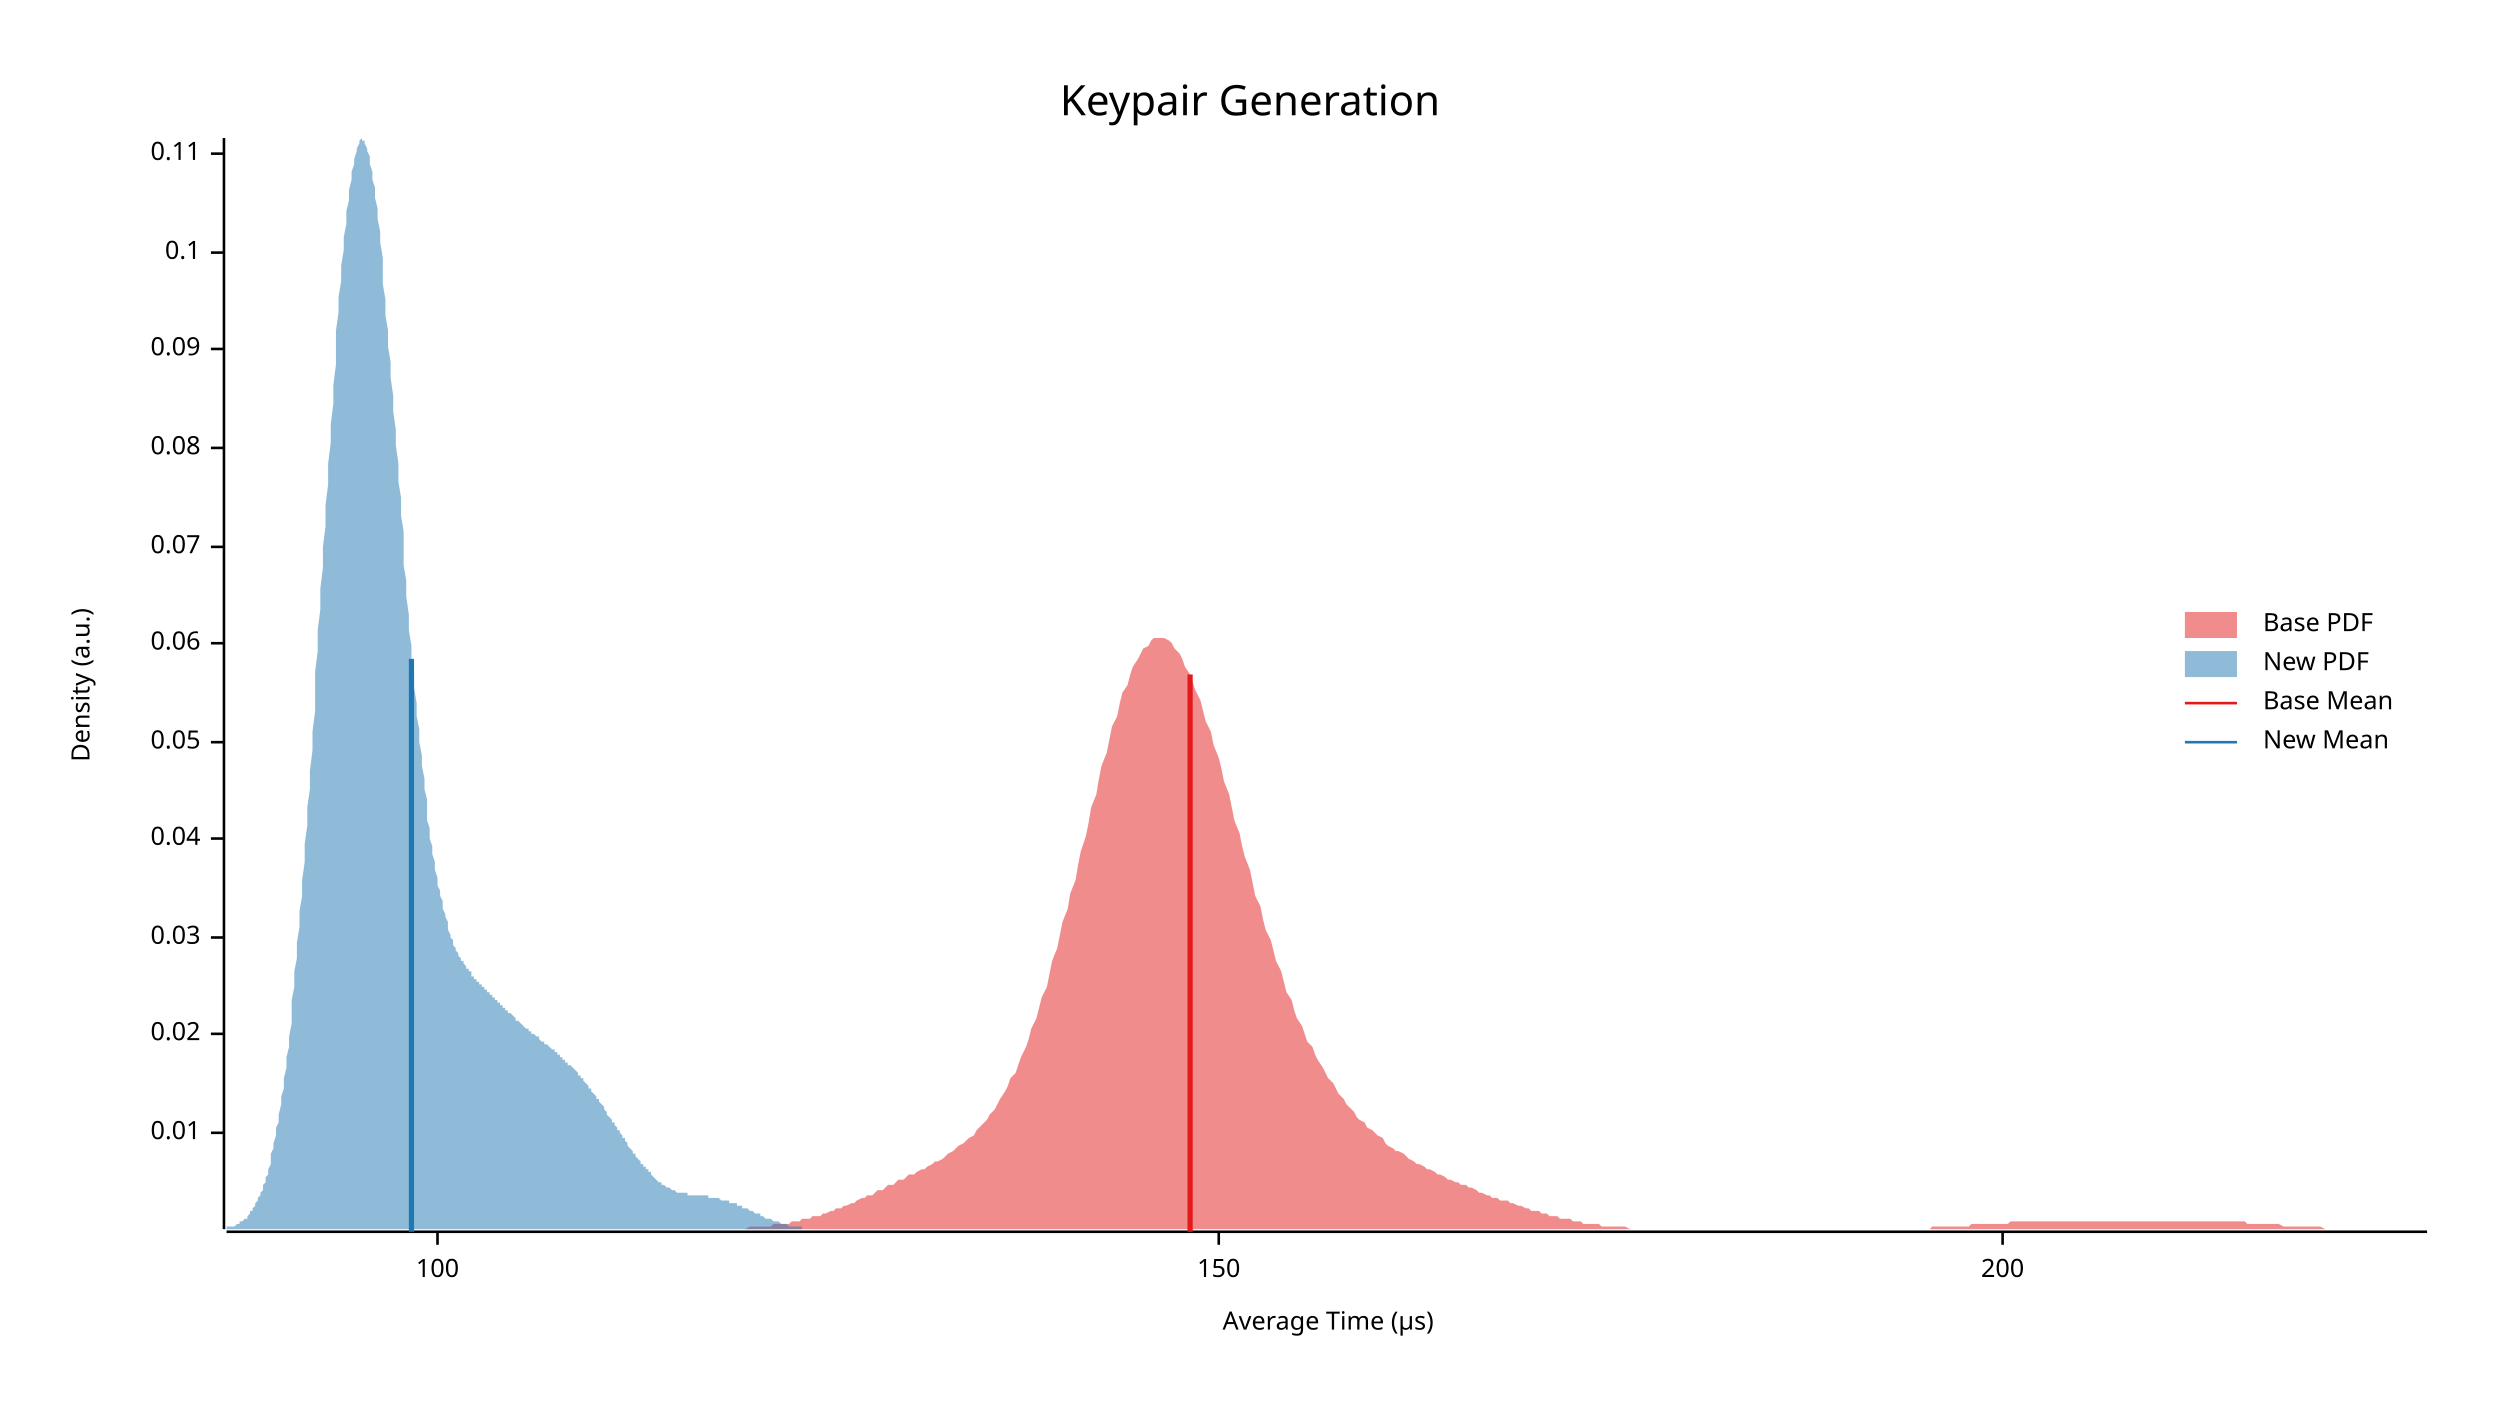
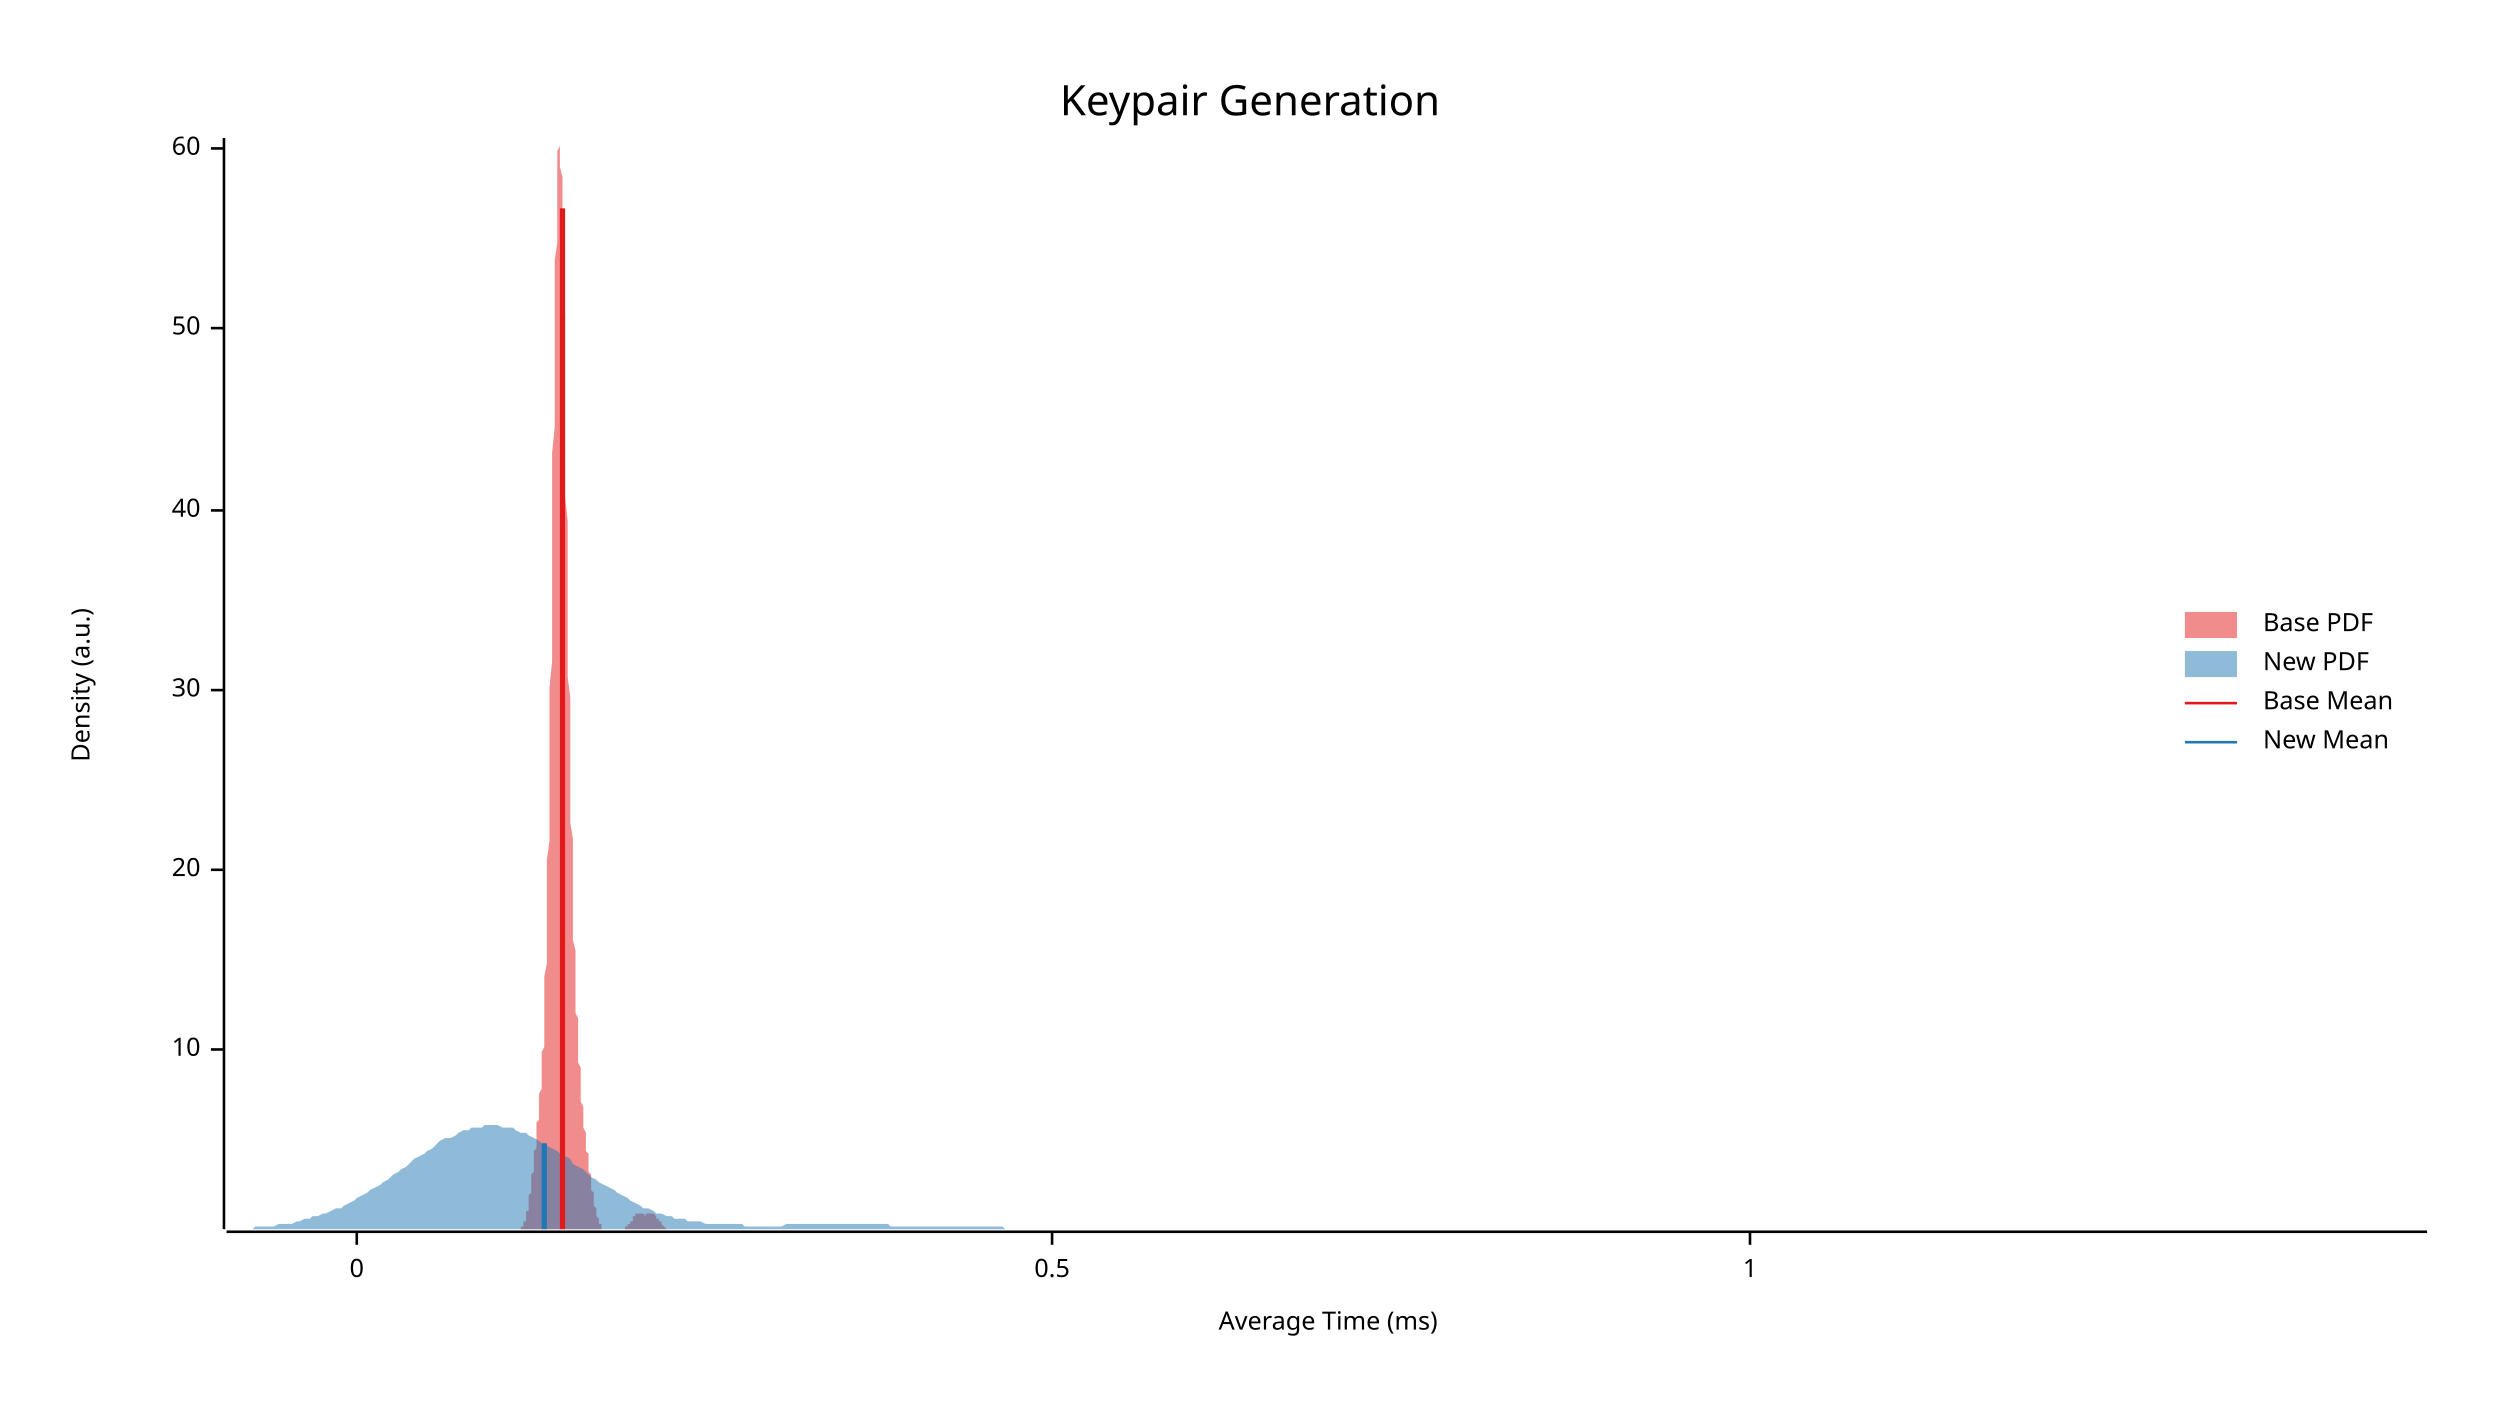
<svg xmlns="http://www.w3.org/2000/svg" width="960" height="540" viewBox="0 0 960 540">
  <text x="480" y="32" dy="0.76em" text-anchor="middle" font-family="sans-serif" font-size="16.129" opacity="1" fill="#000000">
Keypair Generation
</text>
  <text x="27" y="263" dy="0.76em" text-anchor="middle" font-family="sans-serif" font-size="9.677" opacity="1" fill="#000000" transform="rotate(270, 27, 263)">
Density (a.u.)
</text>
  <text x="510" y="513" dy="-0.5ex" text-anchor="middle" font-family="sans-serif" font-size="9.677" opacity="1" fill="#000000">
- Average Time (µs)
+ Average Time (ms)
</text>
  <polyline fill="none" opacity="1" stroke="#000000" stroke-width="1" points="86,53 86,472 " />
-   <text x="77" y="435" dy="0.5ex" text-anchor="end" font-family="sans-serif" font-size="9.677" opacity="1" fill="#000000">
- 0.01
+   <text x="77" y="403" dy="0.5ex" text-anchor="end" font-family="sans-serif" font-size="9.677" opacity="1" fill="#000000">
+ 10
</text>
-   <polyline fill="none" opacity="1" stroke="#000000" stroke-width="1" points="81,435 86,435 " />
-   <text x="77" y="397" dy="0.5ex" text-anchor="end" font-family="sans-serif" font-size="9.677" opacity="1" fill="#000000">
- 0.02
+   <polyline fill="none" opacity="1" stroke="#000000" stroke-width="1" points="81,403 86,403 " />
+   <text x="77" y="334" dy="0.5ex" text-anchor="end" font-family="sans-serif" font-size="9.677" opacity="1" fill="#000000">
+ 20
</text>
-   <polyline fill="none" opacity="1" stroke="#000000" stroke-width="1" points="81,397 86,397 " />
-   <text x="77" y="360" dy="0.5ex" text-anchor="end" font-family="sans-serif" font-size="9.677" opacity="1" fill="#000000">
- 0.03
+   <polyline fill="none" opacity="1" stroke="#000000" stroke-width="1" points="81,334 86,334 " />
+   <text x="77" y="265" dy="0.5ex" text-anchor="end" font-family="sans-serif" font-size="9.677" opacity="1" fill="#000000">
+ 30
</text>
-   <polyline fill="none" opacity="1" stroke="#000000" stroke-width="1" points="81,360 86,360 " />
-   <text x="77" y="322" dy="0.5ex" text-anchor="end" font-family="sans-serif" font-size="9.677" opacity="1" fill="#000000">
- 0.04
+   <polyline fill="none" opacity="1" stroke="#000000" stroke-width="1" points="81,265 86,265 " />
+   <text x="77" y="196" dy="0.5ex" text-anchor="end" font-family="sans-serif" font-size="9.677" opacity="1" fill="#000000">
+ 40
</text>
-   <polyline fill="none" opacity="1" stroke="#000000" stroke-width="1" points="81,322 86,322 " />
-   <text x="77" y="285" dy="0.5ex" text-anchor="end" font-family="sans-serif" font-size="9.677" opacity="1" fill="#000000">
- 0.05
+   <polyline fill="none" opacity="1" stroke="#000000" stroke-width="1" points="81,196 86,196 " />
+   <text x="77" y="126" dy="0.5ex" text-anchor="end" font-family="sans-serif" font-size="9.677" opacity="1" fill="#000000">
+ 50
</text>
-   <polyline fill="none" opacity="1" stroke="#000000" stroke-width="1" points="81,285 86,285 " />
-   <text x="77" y="247" dy="0.5ex" text-anchor="end" font-family="sans-serif" font-size="9.677" opacity="1" fill="#000000">
- 0.06
+   <polyline fill="none" opacity="1" stroke="#000000" stroke-width="1" points="81,126 86,126 " />
+   <text x="77" y="57" dy="0.5ex" text-anchor="end" font-family="sans-serif" font-size="9.677" opacity="1" fill="#000000">
+ 60
</text>
-   <polyline fill="none" opacity="1" stroke="#000000" stroke-width="1" points="81,247 86,247 " />
-   <text x="77" y="210" dy="0.5ex" text-anchor="end" font-family="sans-serif" font-size="9.677" opacity="1" fill="#000000">
- 0.07
+   <polyline fill="none" opacity="1" stroke="#000000" stroke-width="1" points="81,57 86,57 " />
+   <polyline fill="none" opacity="1" stroke="#000000" stroke-width="1" points="87,473 932,473 " />
+   <text x="137" y="483" dy="0.76em" text-anchor="middle" font-family="sans-serif" font-size="9.677" opacity="1" fill="#000000">
+ 0
</text>
-   <polyline fill="none" opacity="1" stroke="#000000" stroke-width="1" points="81,210 86,210 " />
-   <text x="77" y="172" dy="0.5ex" text-anchor="end" font-family="sans-serif" font-size="9.677" opacity="1" fill="#000000">
- 0.08
+   <polyline fill="none" opacity="1" stroke="#000000" stroke-width="1" points="137,473 137,478 " />
+   <text x="404" y="483" dy="0.76em" text-anchor="middle" font-family="sans-serif" font-size="9.677" opacity="1" fill="#000000">
+ 0.5
</text>
-   <polyline fill="none" opacity="1" stroke="#000000" stroke-width="1" points="81,172 86,172 " />
-   <text x="77" y="134" dy="0.5ex" text-anchor="end" font-family="sans-serif" font-size="9.677" opacity="1" fill="#000000">
- 0.09
+   <polyline fill="none" opacity="1" stroke="#000000" stroke-width="1" points="404,473 404,478 " />
+   <text x="672" y="483" dy="0.76em" text-anchor="middle" font-family="sans-serif" font-size="9.677" opacity="1" fill="#000000">
+ 1
</text>
-   <polyline fill="none" opacity="1" stroke="#000000" stroke-width="1" points="81,134 86,134 " />
-   <text x="77" y="97" dy="0.5ex" text-anchor="end" font-family="sans-serif" font-size="9.677" opacity="1" fill="#000000">
- 0.1
- </text>
-   <polyline fill="none" opacity="1" stroke="#000000" stroke-width="1" points="81,97 86,97 " />
-   <text x="77" y="59" dy="0.5ex" text-anchor="end" font-family="sans-serif" font-size="9.677" opacity="1" fill="#000000">
- 0.11
- </text>
-   <polyline fill="none" opacity="1" stroke="#000000" stroke-width="1" points="81,59 86,59 " />
-   <polyline fill="none" opacity="1" stroke="#000000" stroke-width="1" points="87,473 932,473 " />
-   <text x="168" y="483" dy="0.76em" text-anchor="middle" font-family="sans-serif" font-size="9.677" opacity="1" fill="#000000">
- 100
- </text>
-   <polyline fill="none" opacity="1" stroke="#000000" stroke-width="1" points="168,473 168,478 " />
-   <text x="468" y="483" dy="0.76em" text-anchor="middle" font-family="sans-serif" font-size="9.677" opacity="1" fill="#000000">
- 150
- </text>
-   <polyline fill="none" opacity="1" stroke="#000000" stroke-width="1" points="468,473 468,478 " />
-   <text x="769" y="483" dy="0.76em" text-anchor="middle" font-family="sans-serif" font-size="9.677" opacity="1" fill="#000000">
- 200
- </text>
-   <polyline fill="none" opacity="1" stroke="#000000" stroke-width="1" points="769,473 769,478 " />
-   <polygon opacity="0.5" fill="#E31A1C" points="262,472 264,472 265,472 266,472 268,472 269,472 270,472 272,472 273,472 274,472 276,472 277,472 278,472 280,472 281,472 282,472 284,472 285,472 286,472 288,471 289,471 290,471 292,471 293,471 295,471 296,471 297,470 299,470 300,470 301,470 303,470 304,469 305,469 307,469 308,468 309,468 311,468 312,467 313,467 315,467 316,466 317,466 319,465 320,465 321,464 323,464 324,463 325,463 327,462 328,462 329,461 331,460 332,460 333,459 335,459 336,458 337,457 339,457 340,456 341,455 343,455 344,454 345,453 347,453 348,452 349,451 351,451 352,450 354,449 355,449 356,448 358,447 359,446 360,446 362,445 363,444 364,443 366,442 367,441 368,440 370,439 371,438 372,437 374,436 375,434 376,433 378,431 379,430 380,428 382,426 383,424 384,422 386,419 387,417 388,414 390,412 391,409 392,406 394,402 395,399 396,395 398,391 399,387 400,383 402,379 403,374 404,369 406,364 407,359 408,354 410,349 411,343 413,338 414,332 415,327 417,321 418,316 419,310 421,305 422,299 423,294 425,289 426,284 427,279 429,275 430,270 431,266 433,263 434,259 435,256 437,253 438,251 439,249 441,248 442,246 443,245 445,245 446,245 447,245 449,246 450,247 451,249 453,251 454,253 455,256 457,259 458,262 459,265 461,269 462,273 463,277 465,281 466,286 468,291 469,295 470,300 472,305 473,310 474,315 476,320 477,325 478,329 480,334 481,339 482,344 484,348 485,353 486,357 488,361 489,365 490,369 492,373 493,377 494,381 496,384 497,388 498,391 500,394 501,397 502,400 504,402 505,405 506,407 508,410 509,412 510,414 512,416 513,418 514,420 516,422 517,424 518,425 520,427 521,429 522,430 524,431 525,433 527,434 528,435 529,436 531,437 532,439 533,440 535,441 536,442 537,442 539,443 540,444 541,445 543,446 544,447 545,447 547,448 548,449 549,449 551,450 552,451 553,451 555,452 556,453 557,453 559,454 560,454 561,455 563,455 564,456 565,456 567,457 568,458 569,458 571,459 572,459 573,460 575,460 576,461 577,461 579,461 580,462 581,462 583,463 584,463 586,464 587,464 588,465 590,465 591,465 592,466 594,466 595,467 596,467 598,467 599,468 600,468 602,468 603,468 604,469 606,469 607,469 608,470 610,470 611,470 612,470 614,470 615,471 616,471 618,471 619,471 620,471 622,471 623,471 624,471 626,472 627,472 628,472 630,472 631,472 632,472 634,472 635,472 636,472 638,472 639,472 640,472 642,472 643,472 645,472 646,472 647,472 649,472 650,472 651,472 653,472 654,472 655,472 657,472 658,472 659,472 661,472 662,472 663,472 665,472 666,472 667,472 669,472 670,472 671,472 673,472 674,472 675,472 677,472 678,472 679,472 681,472 682,472 683,472 685,472 686,472 687,472 689,472 690,472 691,472 693,472 694,472 695,472 697,472 698,472 700,472 701,472 702,472 704,472 705,472 706,472 708,472 709,472 710,472 712,472 713,472 714,472 716,472 717,472 718,472 720,472 721,472 722,472 724,472 725,472 726,472 728,472 729,472 730,472 732,472 733,472 734,472 736,472 737,472 738,472 740,472 741,472 742,471 744,471 745,471 746,471 748,471 749,471 750,471 752,471 753,471 754,471 756,471 757,470 759,470 760,470 761,470 763,470 764,470 765,470 767,470 768,470 769,470 771,470 772,469 773,469 775,469 776,469 777,469 779,469 780,469 781,469 783,469 784,469 785,469 787,469 788,469 789,469 791,469 792,469 793,469 795,469 796,469 797,469 799,469 800,469 801,469 803,469 804,469 805,469 807,469 808,469 809,469 811,469 812,469 813,469 815,469 816,469 818,469 819,469 820,469 822,469 823,469 824,469 826,469 827,469 828,469 830,469 831,469 832,469 834,469 835,469 836,469 838,469 839,469 840,469 842,469 843,469 844,469 846,469 847,469 848,469 850,469 851,469 852,469 854,469 855,469 856,469 858,469 859,469 860,469 862,469 863,470 864,470 866,470 867,470 868,470 870,470 871,470 872,470 874,470 875,470 877,471 878,471 879,471 881,471 882,471 883,471 885,471 886,471 887,471 889,471 890,471 891,471 893,472 894,472 895,472 897,472 898,472 899,472 901,472 902,472 903,472 905,472 906,472 907,472 909,472 910,472 911,472 913,472 914,472 915,472 917,472 918,472 919,472 921,472 922,472 923,472 925,472 926,472 927,472 929,472 930,472 932,472 932,472 262,472 " />
-   <polygon opacity="0.5" fill="#1F78B4" points="87,472 87,472 87,471 88,471 88,471 89,471 89,471 90,471 90,471 91,470 91,470 92,470 92,469 93,469 93,469 94,468 94,468 95,468 95,467 95,467 96,466 96,465 97,465 97,464 98,463 98,462 99,461 99,460 100,459 100,458 101,457 101,455 102,454 102,452 103,451 103,449 104,447 104,445 104,443 105,441 105,439 106,436 106,433 107,431 107,428 108,424 108,421 109,418 109,414 110,410 110,406 111,402 111,398 112,393 112,389 112,384 113,379 113,373 114,368 114,362 115,356 115,350 116,344 116,338 117,331 117,324 118,317 118,310 119,303 119,296 120,288 120,281 121,273 121,265 121,258 122,250 122,242 123,234 123,226 124,218 124,210 125,202 125,194 126,186 126,178 127,170 127,163 128,155 128,148 129,140 129,133 129,127 130,120 130,114 131,108 131,102 132,96 132,91 133,86 133,81 134,77 134,73 135,69 135,66 136,63 136,61 137,58 137,57 138,55 138,54 138,54 139,53 139,54 140,54 140,55 141,57 141,58 142,60 142,63 143,66 143,69 144,72 144,76 145,80 145,84 146,89 146,93 147,99 147,104 147,109 148,115 148,121 149,127 149,133 150,139 150,145 151,152 151,158 152,165 152,171 153,178 153,185 154,191 154,198 155,204 155,211 155,217 156,223 156,229 157,236 157,242 158,248 158,253 159,259 159,264 160,270 160,275 161,280 161,285 162,290 162,294 163,299 163,303 164,307 164,311 164,315 165,318 165,322 166,325 166,328 167,331 167,334 168,337 168,340 169,342 169,344 170,346 170,349 171,351 171,352 172,354 172,356 172,357 173,359 173,360 174,361 174,363 175,364 175,365 176,366 176,367 177,368 177,369 178,369 178,370 179,371 179,372 180,372 180,373 181,373 181,374 181,375 182,375 182,376 183,376 183,377 184,377 184,378 185,378 185,379 186,379 186,380 187,380 187,381 188,381 188,382 189,382 189,383 189,383 190,383 190,384 191,384 191,385 192,385 192,386 193,386 193,387 194,387 194,388 195,388 195,389 196,389 196,389 197,390 197,390 198,391 198,391 198,392 199,392 199,392 200,393 200,393 201,394 201,394 202,395 202,395 203,395 203,396 204,396 204,397 205,397 205,397 206,398 206,398 207,398 207,399 207,399 208,400 208,400 209,400 209,401 210,401 210,401 211,402 211,402 212,403 212,403 213,403 213,404 214,404 214,405 215,405 215,405 215,406 216,406 216,407 217,407 217,408 218,408 218,409 219,409 219,409 220,410 220,410 221,411 221,411 222,412 222,413 223,413 223,414 224,414 224,415 224,415 225,416 225,416 226,417 226,418 227,418 227,419 228,420 228,420 229,421 229,422 230,422 230,423 231,424 231,424 232,425 232,426 232,426 233,427 233,428 234,429 234,429 235,430 235,431 236,431 236,432 237,433 237,434 238,434 238,435 239,436 239,437 240,437 240,438 241,439 241,439 241,440 242,441 242,441 243,442 243,443 244,443 244,444 245,445 245,445 246,446 246,447 247,447 247,448 248,448 248,449 249,449 249,450 250,450 250,451 250,451 251,452 251,452 252,453 252,453 253,454 253,454 254,454 254,455 255,455 255,455 256,456 256,456 257,456 257,456 258,457 258,457 258,457 259,457 259,457 260,458 260,458 261,458 261,458 262,458 262,458 263,458 263,458 264,458 264,459 265,459 265,459 266,459 266,459 267,459 267,459 267,459 268,459 268,459 269,459 269,459 270,459 270,459 271,459 271,459 272,459 272,460 273,460 273,460 274,460 274,460 275,460 275,460 275,460 276,460 276,460 277,461 277,461 278,461 278,461 279,461 279,461 280,461 280,462 281,462 281,462 282,462 282,462 283,462 283,463 284,463 284,463 284,463 285,463 285,464 286,464 286,464 287,464 287,464 288,465 288,465 289,465 289,465 290,466 290,466 291,466 291,466 292,466 292,467 292,467 293,467 293,467 294,468 294,468 295,468 295,468 296,468 296,468 297,469 297,469 298,469 298,469 299,469 299,469 300,470 300,470 301,470 301,470 301,470 302,470 302,470 303,471 303,471 304,471 304,471 305,471 305,471 306,471 306,471 307,471 307,471 308,471 308,472 309,472 309,472 310,472 310,472 310,472 311,472 311,472 312,472 312,472 313,472 313,472 314,472 314,472 315,472 315,472 316,472 316,472 317,472 317,472 318,472 318,472 318,472 319,472 319,472 320,472 320,472 321,472 321,472 322,472 322,472 322,472 87,472 " />
-   <polyline fill="none" opacity="1" stroke="#E31A1C" stroke-width="2" points="457,473 457,259 " />
-   <polyline fill="none" opacity="1" stroke="#1F78B4" stroke-width="2" points="158,473 158,253 " />
+   <polyline fill="none" opacity="1" stroke="#000000" stroke-width="1" points="672,473 672,478 " />
+   <polygon opacity="0.5" fill="#E31A1C" points="198,472 199,472 199,472 199,472 199,472 199,472 199,472 199,472 199,472 200,472 200,472 200,472 200,472 200,472 200,471 200,471 200,471 201,471 201,471 201,471 201,470 201,470 201,470 201,470 201,469 201,469 202,469 202,468 202,468 202,467 202,467 202,467 202,466 202,465 203,465 203,464 203,464 203,463 203,462 203,461 203,461 203,460 203,459 204,458 204,457 204,456 204,455 204,454 204,453 204,452 204,451 205,450 205,449 205,448 205,447 205,446 205,445 205,443 205,442 206,441 206,440 206,439 206,437 206,436 206,435 206,434 206,432 206,431 207,430 207,429 207,427 207,426 207,424 207,423 207,421 207,420 208,418 208,417 208,415 208,413 208,411 208,409 208,407 208,404 209,402 209,399 209,396 209,393 209,390 209,387 209,383 209,379 209,375 210,370 210,365 210,360 210,355 210,349 210,343 210,337 210,330 211,323 211,315 211,307 211,299 211,291 211,282 211,273 211,264 212,254 212,245 212,235 212,225 212,215 212,204 212,194 212,184 212,174 213,164 213,154 213,144 213,134 213,125 213,117 213,108 213,100 214,93 214,86 214,80 214,74 214,69 214,65 214,61 214,58 215,56 215,54 215,54 215,53 215,54 215,56 215,58 215,61 215,64 216,68 216,73 216,79 216,84 216,91 216,98 216,105 216,113 217,121 217,129 217,137 217,146 217,155 217,164 217,173 217,182 217,191 218,200 218,209 218,218 218,227 218,235 218,244 218,252 218,260 219,268 219,275 219,283 219,290 219,297 219,303 219,310 219,316 220,322 220,328 220,333 220,338 220,343 220,348 220,353 220,357 220,361 221,365 221,369 221,373 221,376 221,380 221,383 221,386 221,389 222,391 222,394 222,397 222,399 222,401 222,404 222,406 222,408 223,410 223,412 223,414 223,415 223,417 223,419 223,420 223,422 223,423 224,425 224,426 224,427 224,429 224,430 224,431 224,432 224,433 225,435 225,436 225,437 225,438 225,439 225,440 225,441 225,442 226,443 226,444 226,445 226,446 226,447 226,448 226,449 226,450 226,450 227,451 227,452 227,453 227,454 227,455 227,456 227,456 227,457 228,458 228,459 228,459 228,460 228,461 228,462 228,462 228,463 228,463 229,464 229,465 229,465 229,466 229,466 229,467 229,467 229,467 230,468 230,468 230,469 230,469 230,469 230,469 230,470 230,470 231,470 231,470 231,471 231,471 231,471 231,471 231,471 231,471 231,472 232,472 232,472 232,472 232,472 232,472 232,472 232,472 232,472 233,472 233,472 233,472 233,472 233,472 233,472 233,472 233,472 234,472 234,472 234,472 234,472 234,472 234,472 234,472 234,472 234,472 235,472 235,472 235,472 235,472 235,472 235,472 235,472 235,472 236,472 236,472 236,472 236,472 236,472 236,472 236,472 236,472 237,472 237,472 237,472 237,472 237,472 237,472 237,472 237,472 237,472 238,472 238,472 238,472 238,472 238,472 238,472 238,472 238,472 239,472 239,472 239,472 239,472 239,472 239,472 239,472 239,472 239,472 240,472 240,472 240,472 240,472 240,472 240,472 240,472 240,471 241,471 241,471 241,471 241,471 241,471 241,471 241,471 241,470 242,470 242,470 242,470 242,470 242,470 242,469 242,469 242,469 242,469 243,469 243,469 243,468 243,468 243,468 243,468 243,468 243,467 244,467 244,467 244,467 244,467 244,467 244,467 244,467 244,466 245,466 245,466 245,466 245,466 245,466 245,466 245,466 245,466 245,466 246,466 246,466 246,466 246,466 246,466 246,466 246,466 246,466 247,466 247,466 247,466 247,466 247,466 247,466 247,466 247,466 248,467 248,467 248,467 248,467 248,467 248,467 248,467 248,466 248,466 249,466 249,466 249,466 249,466 249,466 249,466 249,466 249,466 250,466 250,466 250,466 250,466 250,466 250,466 250,466 250,466 251,466 251,466 251,466 251,466 251,466 251,466 251,466 251,466 251,466 252,467 252,467 252,467 252,467 252,467 252,467 252,467 252,468 253,468 253,468 253,468 253,468 253,468 253,469 253,469 253,469 253,469 254,469 254,470 254,470 254,470 254,470 254,470 254,470 254,470 255,471 255,471 255,471 255,471 255,471 255,471 255,471 255,471 256,472 256,472 256,472 256,472 256,472 256,472 256,472 256,472 256,472 257,472 257,472 257,472 257,472 257,472 257,472 257,472 257,472 258,472 258,472 258,472 258,472 258,472 258,472 258,472 198,472 " />
+   <polygon opacity="0.5" fill="#1F78B4" points="87,472 88,472 90,472 92,472 93,472 95,472 97,472 98,471 100,471 102,471 103,471 105,471 107,470 109,470 110,470 112,470 114,469 115,469 117,468 119,468 120,467 122,467 124,466 125,466 127,465 129,464 131,464 132,463 134,462 136,461 137,460 139,459 141,458 142,457 144,456 146,455 147,454 149,453 151,451 153,450 154,449 156,448 158,446 159,445 161,444 163,443 164,442 166,441 168,439 169,438 171,437 173,437 175,436 176,435 178,434 180,434 181,433 183,433 185,433 186,432 188,432 190,432 191,432 193,433 195,433 197,433 198,434 200,435 202,435 203,436 205,437 207,438 208,439 210,440 212,441 214,442 215,443 217,444 219,445 220,447 222,448 224,449 225,450 227,452 229,453 230,454 232,455 234,456 236,457 237,458 239,459 241,460 242,461 244,462 246,463 247,464 249,464 251,465 252,466 254,466 256,467 258,467 259,468 261,468 263,468 264,469 266,469 268,469 269,469 271,470 273,470 274,470 276,470 278,470 280,470 281,470 283,470 285,470 286,471 288,471 290,471 291,471 293,471 295,471 296,471 298,471 300,471 302,470 303,470 305,470 307,470 308,470 310,470 312,470 313,470 315,470 317,470 318,470 320,470 322,470 324,470 325,470 327,470 329,470 330,470 332,470 334,470 335,470 337,470 339,470 341,470 342,471 344,471 346,471 347,471 349,471 351,471 352,471 354,471 356,471 357,471 359,471 361,471 363,471 364,471 366,471 368,471 369,471 371,471 373,471 374,471 376,471 378,471 379,471 381,471 383,471 385,471 386,472 388,472 390,472 391,472 393,472 395,472 396,472 398,472 400,472 401,472 403,472 405,472 407,472 408,472 410,472 412,472 413,472 415,472 417,472 418,472 420,472 422,472 423,472 425,472 427,472 429,472 430,472 432,472 434,472 435,472 437,472 439,472 440,472 442,472 444,472 445,472 447,472 449,472 451,472 452,472 454,472 456,472 457,472 459,472 461,472 462,472 464,472 466,472 468,472 469,472 471,472 473,472 474,472 476,472 478,472 479,472 481,472 483,472 484,472 486,472 488,472 490,472 491,472 493,472 495,472 496,472 498,472 500,472 501,472 503,472 505,472 506,472 508,472 510,472 512,472 513,472 515,472 517,472 518,472 520,472 522,472 523,472 525,472 527,472 528,472 530,472 532,472 534,472 535,472 537,472 539,472 540,472 542,472 544,472 545,472 547,472 549,472 550,472 552,472 554,472 556,472 557,472 559,472 561,472 562,472 564,472 566,472 567,472 569,472 571,472 573,472 574,472 576,472 578,472 579,472 581,472 583,472 584,472 586,472 588,472 589,472 591,472 593,472 595,472 596,472 598,472 600,472 601,472 603,472 605,472 606,472 608,472 610,472 611,472 613,472 615,472 617,472 618,472 620,472 622,472 623,472 625,472 627,472 628,472 630,472 632,472 633,472 635,472 637,472 639,472 640,472 642,472 644,472 645,472 647,472 649,472 650,472 652,472 654,472 655,472 657,472 659,472 661,472 662,472 664,472 666,472 667,472 669,472 671,472 672,472 674,472 676,472 677,472 679,472 681,472 683,472 684,472 686,472 688,472 689,472 691,472 693,472 694,472 696,472 698,472 700,472 701,472 703,472 705,472 706,472 708,472 710,472 711,472 713,472 715,472 716,472 718,472 720,472 722,472 723,472 725,472 727,472 728,472 730,472 732,472 733,472 735,472 737,472 738,472 740,472 742,472 744,472 745,472 747,472 749,472 750,472 752,472 754,472 755,472 757,472 759,472 760,472 762,472 764,472 766,472 767,472 769,472 771,472 772,472 774,472 776,472 777,472 779,472 781,472 782,472 784,472 786,472 788,472 789,472 791,472 793,472 794,472 796,472 798,472 799,472 801,472 803,472 804,472 806,472 808,472 810,472 811,472 813,472 815,472 816,472 818,472 820,472 821,472 823,472 825,472 827,472 828,472 830,472 832,472 833,472 835,472 837,472 838,472 840,472 842,472 843,472 845,472 847,472 849,472 850,472 852,472 854,472 855,472 857,472 859,472 860,472 862,472 864,472 865,472 867,472 869,472 871,472 872,472 874,472 876,472 877,472 879,472 881,472 882,472 884,472 886,472 887,472 889,472 891,472 893,472 894,472 896,472 898,472 899,472 901,472 903,472 904,472 906,472 908,472 909,472 911,472 913,472 915,472 916,472 918,472 920,472 921,472 923,472 925,472 926,472 928,472 930,472 932,472 932,472 87,472 " />
+   <polyline fill="none" opacity="1" stroke="#E31A1C" stroke-width="2" points="216,472 216,80 " />
+   <polyline fill="none" opacity="1" stroke="#1F78B4" stroke-width="2" points="209,472 209,439 " />
  <text x="869" y="235" dy="0.76em" text-anchor="start" font-family="sans-serif" font-size="9.677" opacity="1" fill="#000000">
Base PDF
</text>
  <text x="869" y="250" dy="0.76em" text-anchor="start" font-family="sans-serif" font-size="9.677" opacity="1" fill="#000000">
New PDF
</text>
  <text x="869" y="265" dy="0.76em" text-anchor="start" font-family="sans-serif" font-size="9.677" opacity="1" fill="#000000">
Base Mean
</text>
  <text x="869" y="280" dy="0.76em" text-anchor="start" font-family="sans-serif" font-size="9.677" opacity="1" fill="#000000">
New Mean
</text>
  <rect x="839" y="235" width="20" height="10" opacity="0.5" fill="#E31A1C" stroke="none" />
  <rect x="839" y="250" width="20" height="10" opacity="0.5" fill="#1F78B4" stroke="none" />
  <polyline fill="none" opacity="1" stroke="#E31A1C" stroke-width="1" points="839,270 859,270 " />
  <polyline fill="none" opacity="1" stroke="#1F78B4" stroke-width="1" points="839,285 859,285 " />
</svg>
